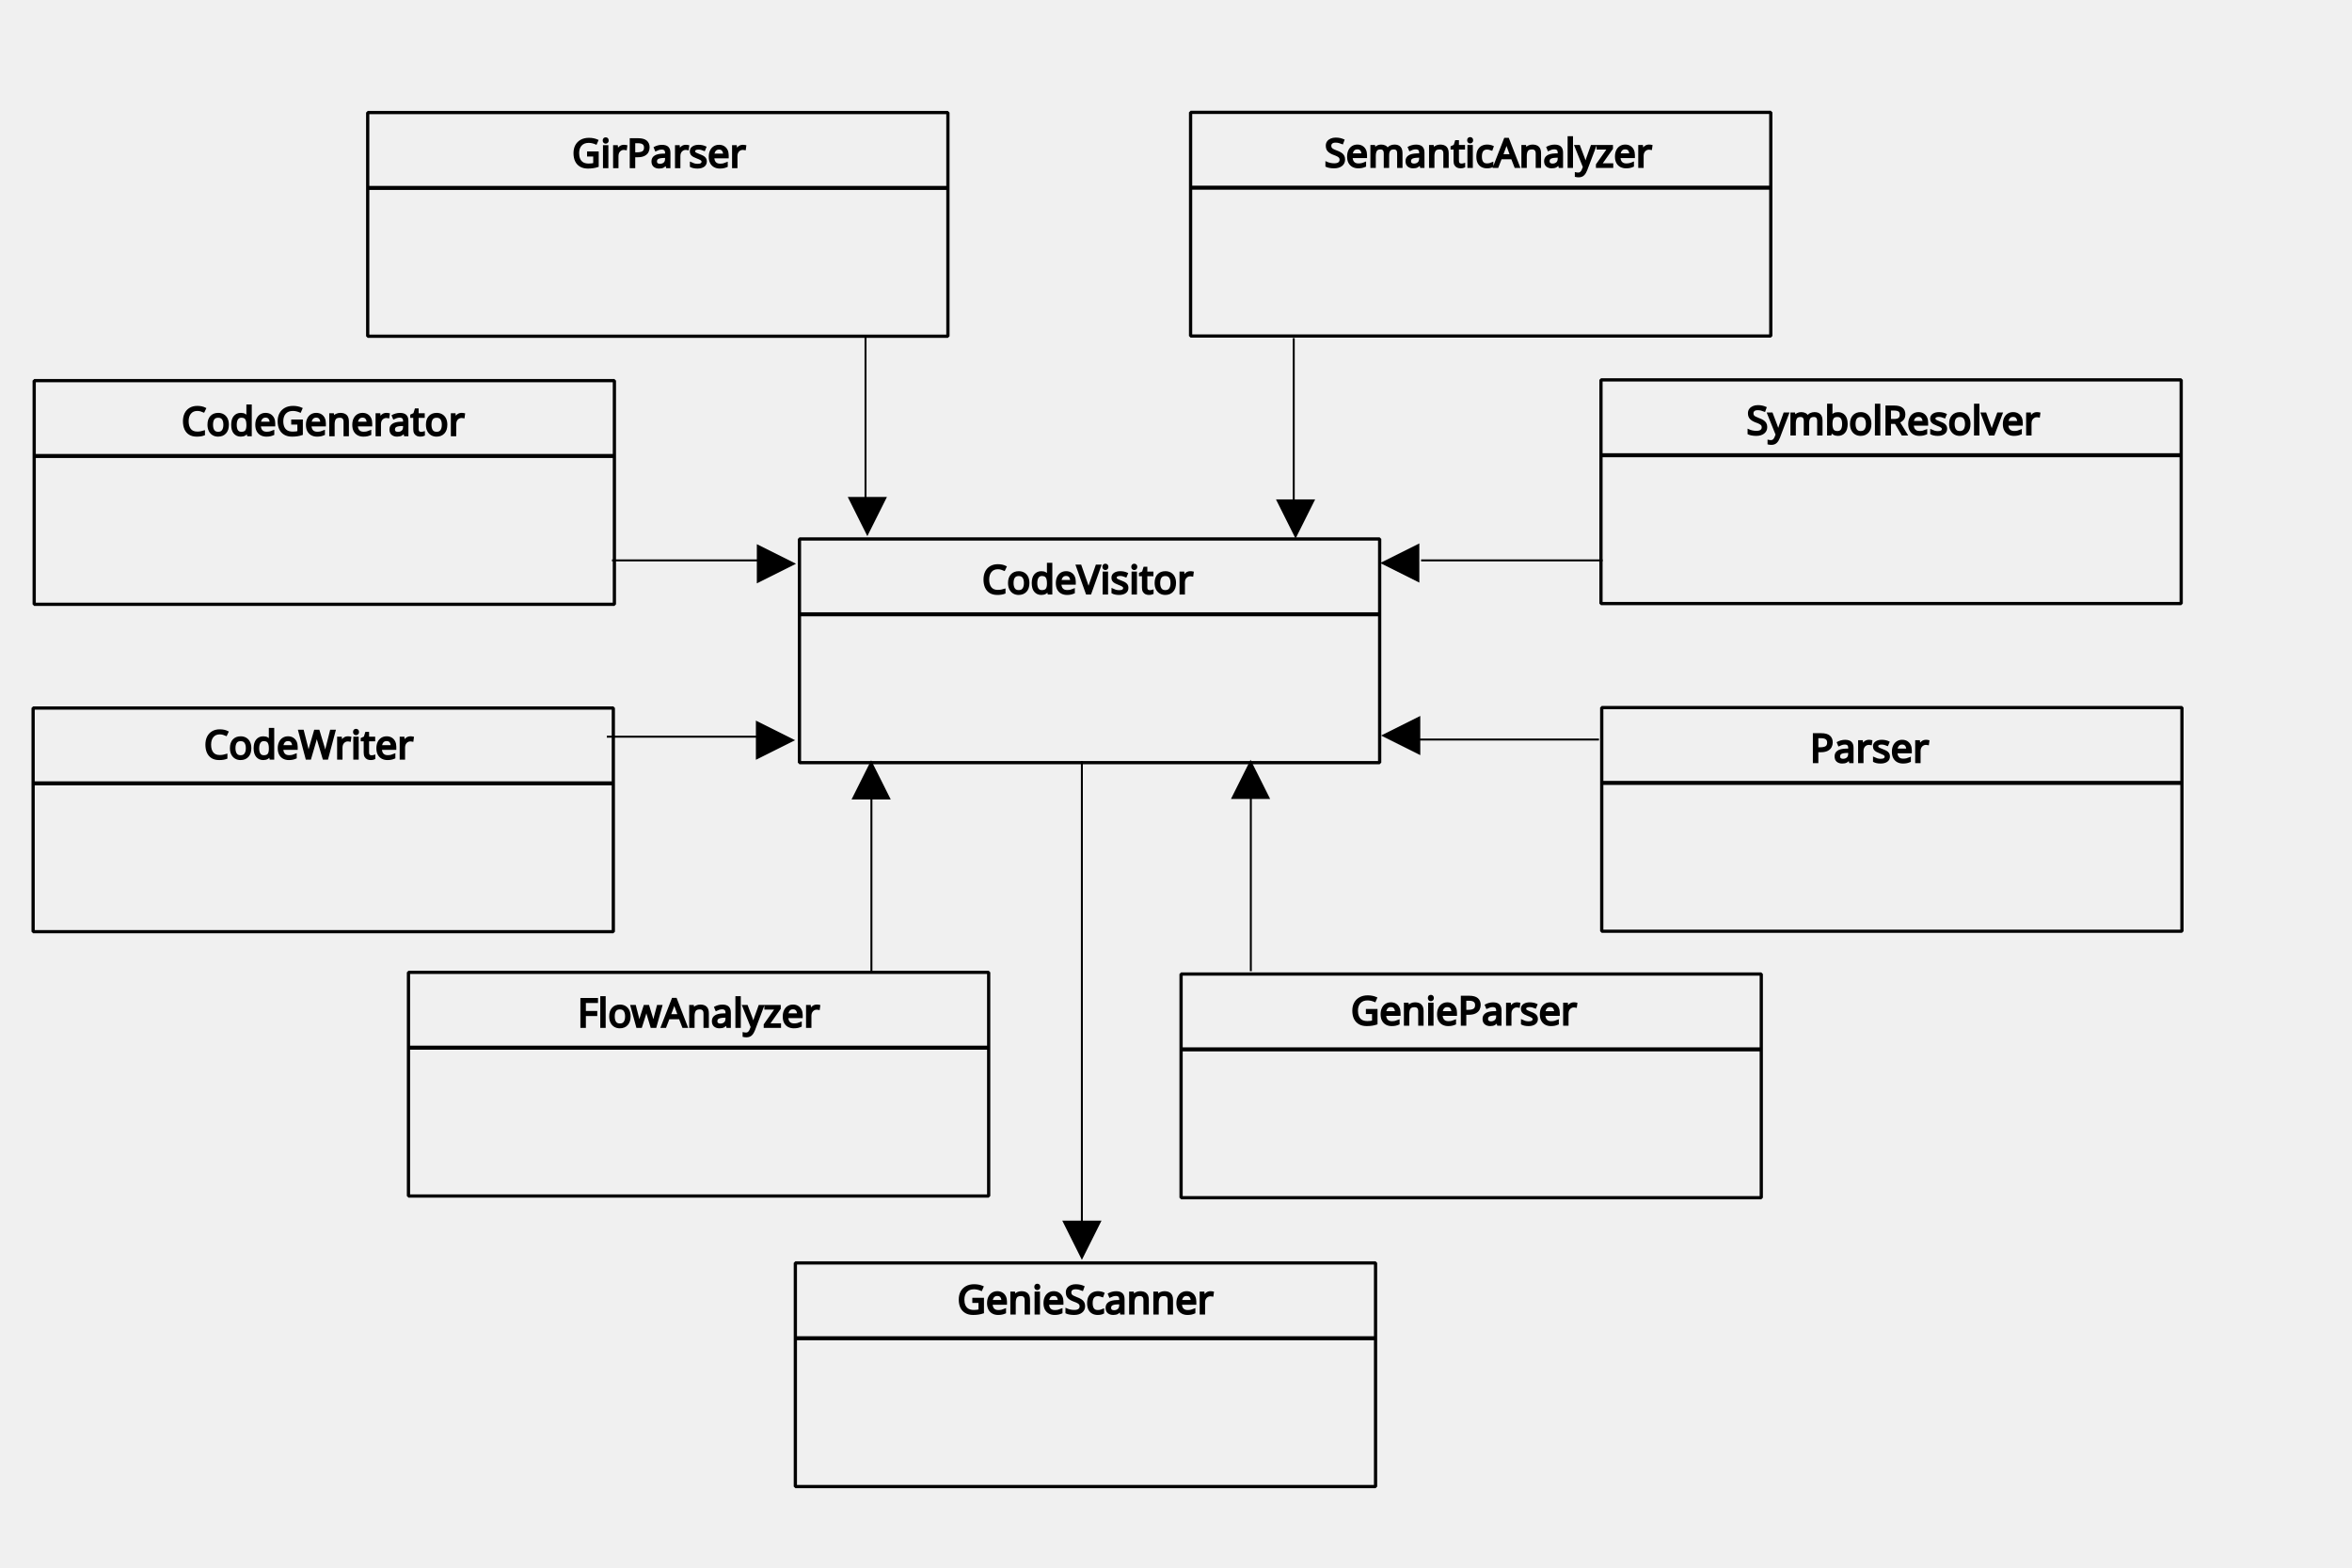
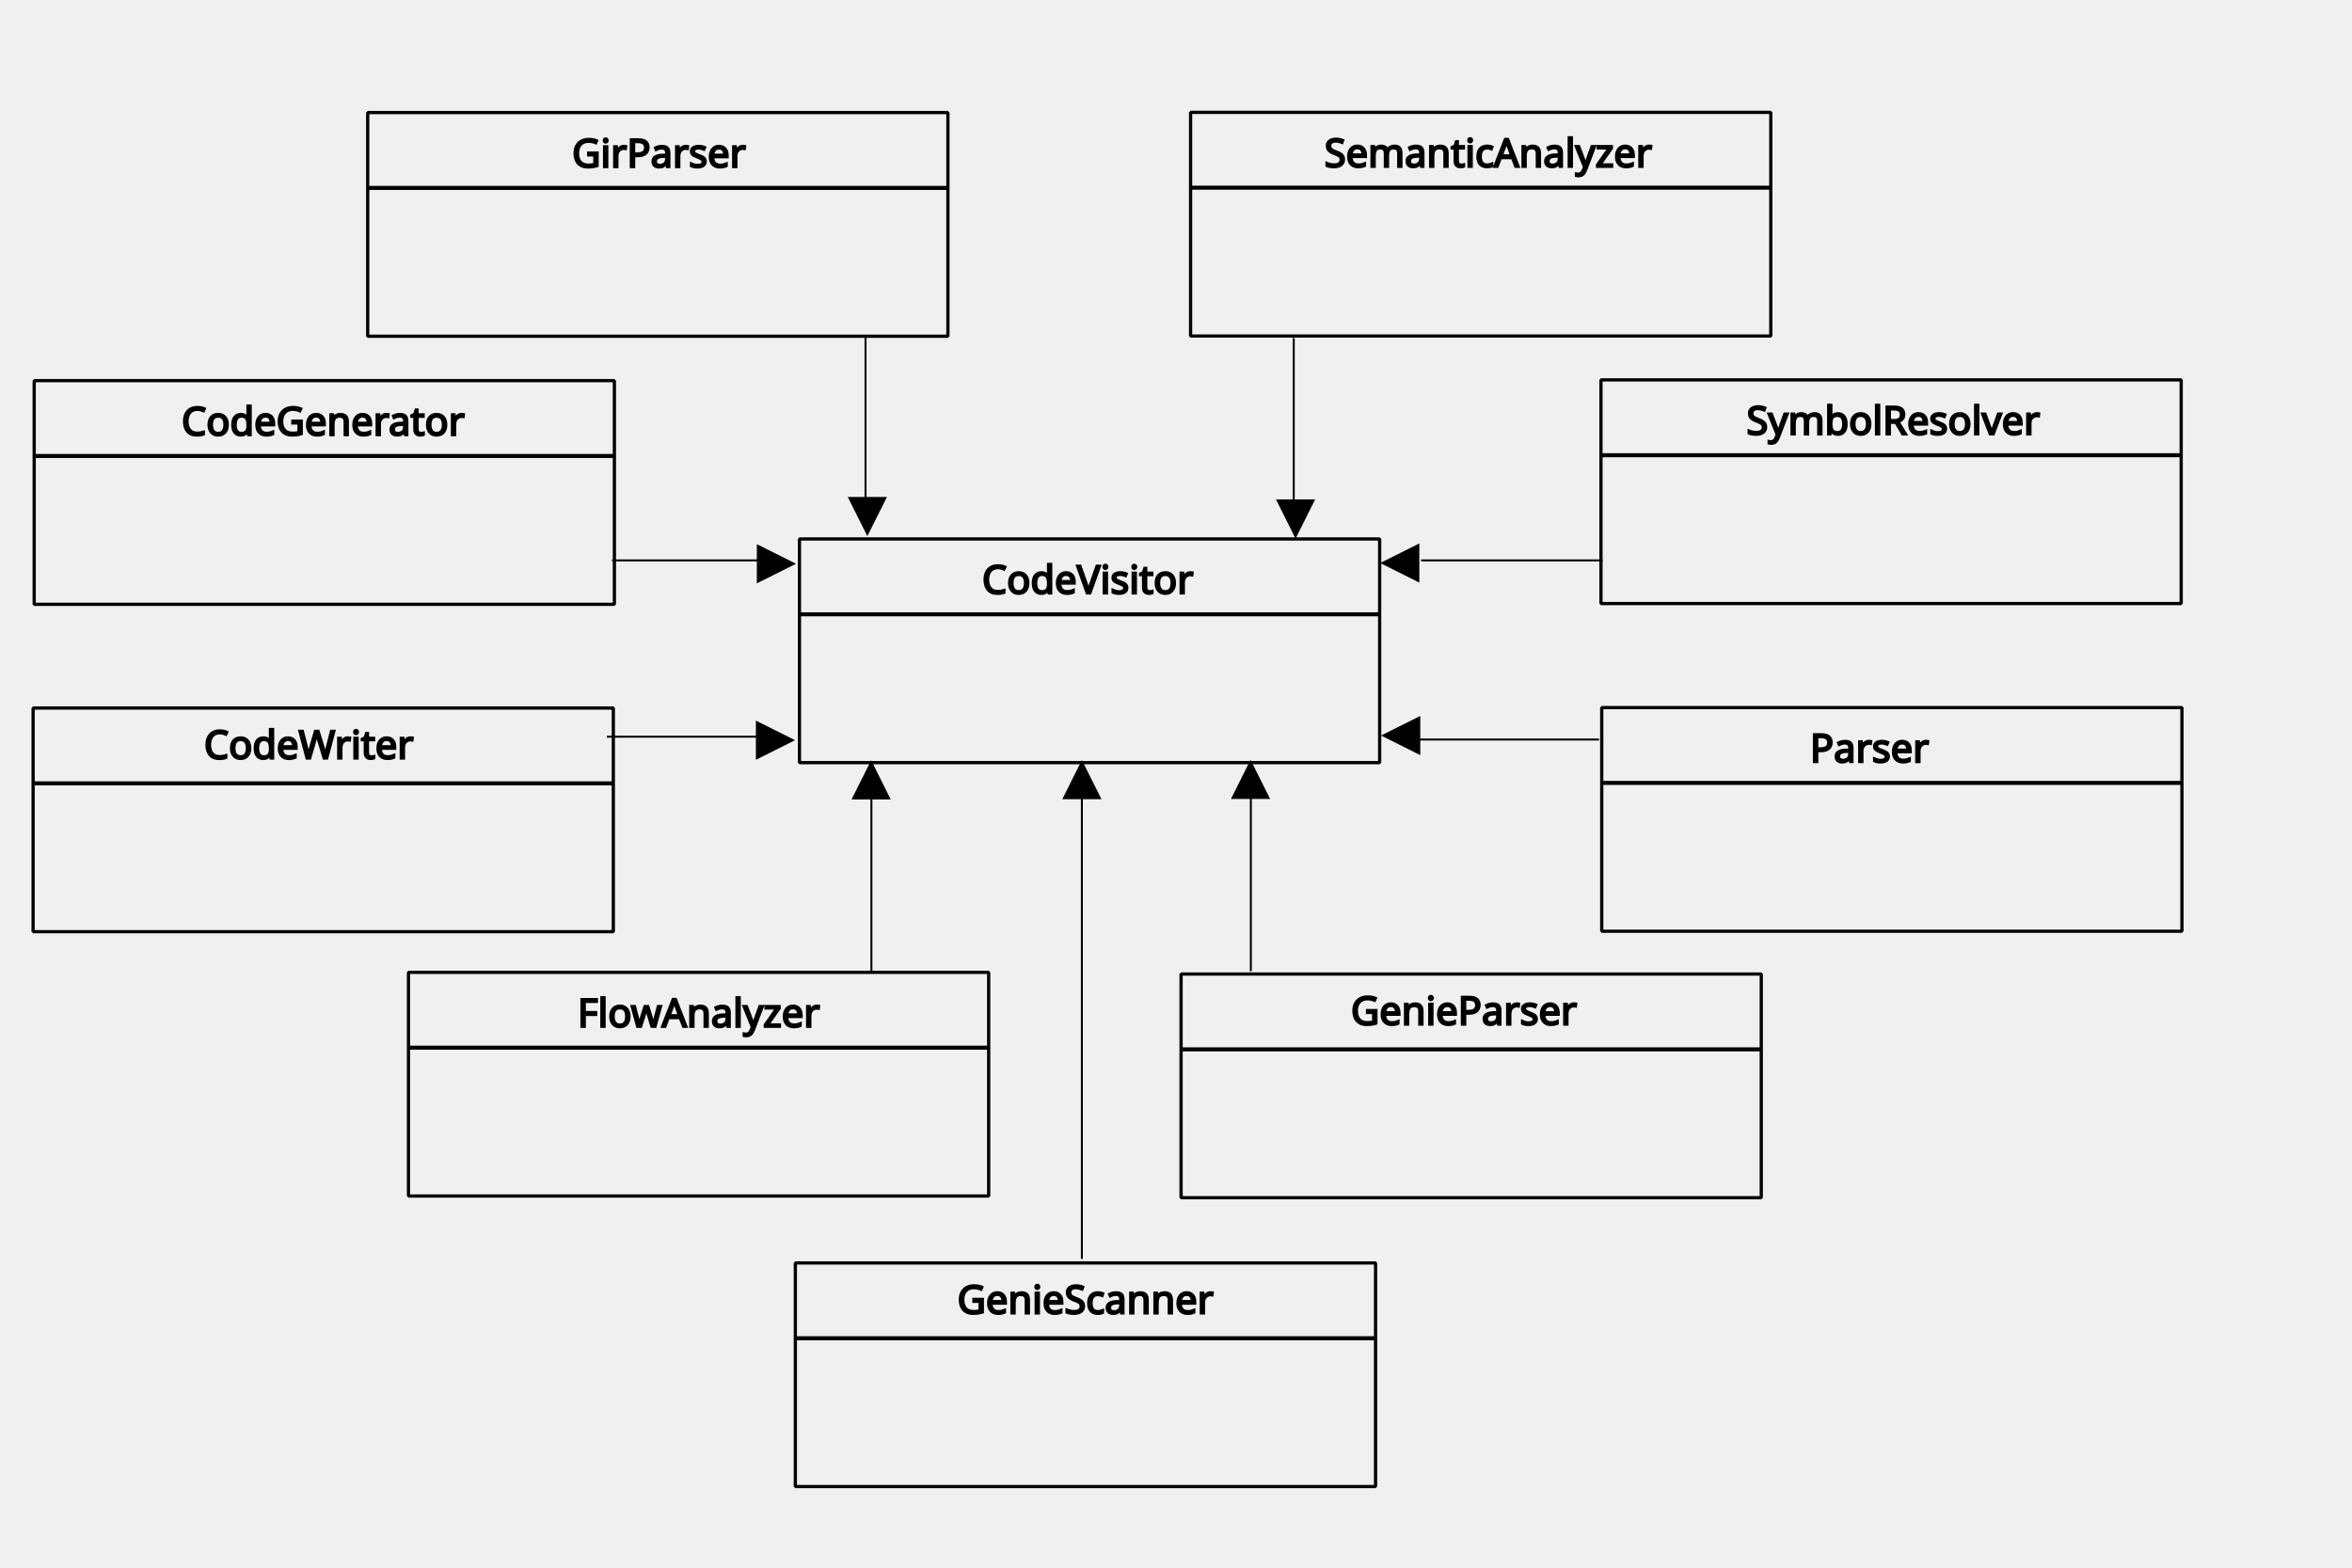
<svg xmlns="http://www.w3.org/2000/svg" viewBox="165 100 1200 800" id="svg4022" version="1.1" width="100%" height="100%" style="stroke:#000000">
  <defs id="defs4148">
    </defs>
  <style type="text/css" id="style4024">
* {
	stroke: black;
}

text {
	fill: black;
	stroke: none;
	font-size: 10px;
	font-family: sans-serif;
}

rect, ellipse {
	fill: white;
}

polygon {
	stroke-miterlimit: 1;
	fill: white;
}
</style>
  <g id="g7462" transform="translate(164.1919,203.066)" style="stroke:#000000">
    <rect y="171.971" x="408.691" height="114.139" width="296.023" id="rect4321-6" style="opacity:0.99;fill:none;stroke:#000000;stroke-width:1.66;stroke-linecap:butt;stroke-linejoin:bevel;stroke-miterlimit:0;stroke-opacity:1;stroke-dasharray:none" />
    <path id="path4323-5" d="m 408.613,210.416 296.023,0" style="fill:none;stroke:#000000;stroke-width:2.055px;stroke-linecap:butt;stroke-linejoin:miter;stroke-opacity:1" />
    <text id="text5950-61" y="199.834" x="501.87" style="font-size:20px;font-style:normal;font-weight:normal;line-height:125%;letter-spacing:0px;word-spacing:0px;fill:#000000;fill-opacity:1;stroke:none;font-family:Sans;-inkscape-font-specification:Sans" xml:space="preserve">
      <tspan y="199.834" x="501.87" style="stroke:#000000" id="tspan5952-15">CodeVisitor</tspan>
    </text>
  </g>
  <g id="g7462-2-5-45" transform="translate(-226.2504,122.2798)" style="stroke:#000000">
    <rect y="171.971" x="408.691" height="114.139" width="296.023" id="rect4321-9-2-1" style="opacity:0.99;fill:none;stroke:#000000;stroke-width:1.66;stroke-linecap:butt;stroke-linejoin:bevel;stroke-miterlimit:0;stroke-opacity:1;stroke-dasharray:none" />
    <path id="path4323-3-9-6" d="m 408.613,210.416 296.023,0" style="fill:none;stroke:#000000;stroke-width:2.055px;stroke-linecap:butt;stroke-linejoin:miter;stroke-opacity:1" />
    <text id="text5950-6-9-8" y="199.834" x="483.87" style="font-size:20px;font-style:normal;font-weight:normal;line-height:125%;letter-spacing:0px;word-spacing:0px;fill:#000000;fill-opacity:1;stroke:none;font-family:Sans;-inkscape-font-specification:Sans" xml:space="preserve">
      <tspan y="199.834" x="483.87" style="stroke:#000000" id="tspan5952-1-2-1">CodeGenerator</tspan>
    </text>
  </g>
  <polygon points="285,150 290,147.5 290,152.5 " style="fill:#000000;stroke:none" id="polygon4130-3-6-3-1-3" transform="matrix(-4,0,0,4,1711.137,-212.3104)" />
  <g id="g7462-2-5-45-0-9" transform="translate(-226.7936,289.3307)" style="stroke:#000000">
    <rect y="171.971" x="408.691" height="114.139" width="296.023" id="rect4321-9-2-1-2-7" style="opacity:0.99;fill:none;stroke:#000000;stroke-width:1.66;stroke-linecap:butt;stroke-linejoin:bevel;stroke-miterlimit:0;stroke-opacity:1;stroke-dasharray:none" />
    <path id="path4323-3-9-6-3-5" d="m 408.613,210.416 296.023,0" style="fill:none;stroke:#000000;stroke-width:2.055px;stroke-linecap:butt;stroke-linejoin:miter;stroke-opacity:1" />
    <text id="text5950-6-9-8-6-8" y="197.834" x="495.87" style="font-size:20px;font-style:normal;font-weight:normal;line-height:125%;letter-spacing:0px;word-spacing:0px;fill:#000000;fill-opacity:1;stroke:none;font-family:Sans;-inkscape-font-specification:Sans" xml:space="preserve">
      <tspan y="197.834" x="495.87" style="stroke:#000000" id="tspan5952-1-2-1-7-9">CodeWriter</tspan>
    </text>
  </g>
  <polygon points="290,152.5 285,150 290,147.5 " style="fill:#000000;stroke:none" id="polygon4130-3-6-3-1-3-6" transform="matrix(-4,0,0,4,1710.657,-122.2708)" />
  <g id="g7462-2-5-45-5" transform="matrix(-1,0,0,1,1686.538,121.8949)" style="stroke:#000000">
    <rect y="171.971" x="408.691" height="114.139" width="296.023" id="rect4321-9-2-1-0" style="opacity:0.99;fill:none;stroke:#000000;stroke-width:1.66;stroke-linecap:butt;stroke-linejoin:bevel;stroke-miterlimit:0;stroke-opacity:1;stroke-dasharray:none" />
    <path id="path4323-3-9-6-6" d="m 408.613,210.416 296.023,0" style="fill:none;stroke:#000000;stroke-width:2.055px;stroke-linecap:butt;stroke-linejoin:miter;stroke-opacity:1" />
    <text id="text5950-6-9-8-2" y="199.834" x="-630.435" style="font-size:20px;font-style:normal;font-weight:normal;line-height:125%;letter-spacing:0px;word-spacing:0px;fill:#000000;fill-opacity:1;stroke:none;font-family:Sans;-inkscape-font-specification:Sans" xml:space="preserve" transform="scale(-1,1)">
      <tspan y="199.834" x="-630.435" style="stroke:#000000" id="tspan5952-1-2-1-6">SymbolResolver</tspan>
    </text>
  </g>
  <polygon points="285,150 290,147.5 290,152.5 " style="fill:#000000;stroke:none" id="polygon4130-3-6-3-1-3-8" transform="matrix(4,0,0,4,-270.8491,-212.6953)" />
  <polygon points="285,150 290,147.5 290,152.5 " style="fill:#000000;stroke:none" id="polygon4130-3-6-3-1-3-6-9" transform="matrix(4,0,0,4,-270.3689,-124.6557)" />
  <path style="fill:none;stroke:#000000;stroke-width:1px;stroke-linecap:butt;stroke-linejoin:miter;stroke-opacity:1" d="m 890.046,385.969 92.615,0" id="path4917" />
  <path style="fill:none;stroke:#000000;stroke-width:1px;stroke-linecap:butt;stroke-linejoin:miter;stroke-opacity:1" d="m 553.985,385.969 -76.738,0" id="path4925" />
  <path style="fill:none;stroke:#000000;stroke-width:1px;stroke-linecap:butt;stroke-linejoin:miter;stroke-opacity:1" d="m 553.985,475.938 -79.385,0" id="path4933" />
  <g id="g7462-2-5-45-0-9-3-1" transform="matrix(-1,0,0,1,1472.302,425.0819)" style="stroke:#000000">
    <rect y="171.971" x="408.691" height="114.139" width="296.023" id="rect4321-9-2-1-2-7-5-4" style="opacity:0.99;fill:none;stroke:#000000;stroke-width:1.66;stroke-linecap:butt;stroke-linejoin:bevel;stroke-miterlimit:0;stroke-opacity:1;stroke-dasharray:none" />
    <path id="path4323-3-9-6-3-5-7-7" d="m 408.613,210.416 296.023,0" style="fill:none;stroke:#000000;stroke-width:2.055px;stroke-linecap:butt;stroke-linejoin:miter;stroke-opacity:1" />
    <text id="text5950-6-9-8-6-8-5-5" y="197.834" x="-618.063" style="font-size:20px;font-style:normal;font-weight:normal;line-height:125%;letter-spacing:0px;word-spacing:0px;fill:#000000;fill-opacity:1;stroke:none;font-family:Sans;-inkscape-font-specification:Sans" xml:space="preserve" transform="scale(-1,1)">
      <tspan y="197.834" x="-618.063" style="stroke:#000000" id="tspan5952-1-2-1-7-9-3-3">GenieParser</tspan>
    </text>
  </g>
  <g transform="translate(-465.2695,220.623)" style="stroke:#000000" id="g4854-6-7">
    <polygon transform="matrix(0,4,4,0,668.3077,-872.9054)" id="polygon4130-3-6-3-1-3-6-9-2-3-3" style="fill:#000000;stroke:none" points="290,152.5 285,150 290,147.5 " />
    <path transform="translate(165,100)" id="path4832-9-3" d="m 1103.446,185.662 0,89.308" style="fill:none;stroke:#000000;stroke-width:1px;stroke-linecap:butt;stroke-linejoin:miter;stroke-opacity:1" />
  </g>
  <g id="g7462-2-5-45-5-0" transform="matrix(-1,0,0,1,1078.117,424.2203)" style="stroke:#000000">
    <rect y="171.971" x="408.691" height="114.139" width="296.023" id="rect4321-9-2-1-0-6" style="opacity:0.99;fill:none;stroke:#000000;stroke-width:1.66;stroke-linecap:butt;stroke-linejoin:bevel;stroke-miterlimit:0;stroke-opacity:1;stroke-dasharray:none" />
    <path id="path4323-3-9-6-6-4" d="m 408.613,210.416 296.023,0" style="fill:none;stroke:#000000;stroke-width:2.055px;stroke-linecap:butt;stroke-linejoin:miter;stroke-opacity:1" />
    <text id="text5950-6-9-8-2-4" y="199.834" x="-618.435" style="font-size:20px;font-style:normal;font-weight:normal;line-height:125%;letter-spacing:0px;word-spacing:0px;fill:#000000;fill-opacity:1;stroke:none;font-family:Sans;-inkscape-font-specification:Sans" xml:space="preserve" transform="scale(-1,1)">
      <tspan y="199.834" x="-618.435" style="stroke:#000000" id="tspan5952-1-2-1-6-8">FlowAnalyzer</tspan>
    </text>
  </g>
  <g id="g4854-61" style="stroke:#000000" transform="translate(-658.8461,220.8719)">
    <polygon transform="matrix(0,4,4,0,668.3077,-872.9054)" id="polygon4130-3-6-3-1-3-6-9-2-0" style="fill:#000000;stroke:none" points="290,152.5 285,150 290,147.5 " />
    <path transform="translate(165,100)" id="path4832-98" d="m 1103.446,185.662 0,89.308" style="fill:none;stroke:#000000;stroke-width:1px;stroke-linecap:butt;stroke-linejoin:miter;stroke-opacity:1" />
  </g>
  <g id="g7462-2-5-45-5-0-9" transform="matrix(-1,0,0,1,1057.317,-14.51811)" style="stroke:#000000">
    <rect y="171.971" x="408.691" height="114.139" width="296.023" id="rect4321-9-2-1-0-6-8" style="opacity:0.99;fill:none;stroke:#000000;stroke-width:1.66;stroke-linecap:butt;stroke-linejoin:bevel;stroke-miterlimit:0;stroke-opacity:1;stroke-dasharray:none" />
    <path id="path4323-3-9-6-6-4-2" d="m 408.613,210.416 296.023,0" style="fill:none;stroke:#000000;stroke-width:2.055px;stroke-linecap:butt;stroke-linejoin:miter;stroke-opacity:1" />
    <text id="text5950-6-9-8-2-4-9" y="199.834" x="-600.435" style="font-size:20px;font-style:normal;font-weight:normal;line-height:125%;letter-spacing:0px;word-spacing:0px;fill:#000000;fill-opacity:1;stroke:none;font-family:Sans;-inkscape-font-specification:Sans" xml:space="preserve" transform="scale(-1,1)">
      <tspan y="199.834" x="-600.435" style="stroke:#000000" id="tspan5952-1-2-1-6-8-9">GirParser</tspan>
    </text>
  </g>
  <polygon points="285,150 290,147.5 290,152.5 " style="fill:#000000;stroke:none" id="polygon4130-3-6-3-1-3-6-9-2-0-9" transform="matrix(0,-4,-4,0,1207.526,1513.6)" />
  <path style="fill:none;stroke:#000000;stroke-width:1px;stroke-linecap:butt;stroke-linejoin:miter;stroke-opacity:1" d="m 606.592,355.506 0,-84.2" id="path6131" />
  <g id="g7462-2-5-45-5-0-9-0" transform="matrix(-1,0,0,1,1477.155,-14.63749)" style="stroke:#000000">
    <rect y="171.971" x="408.691" height="114.139" width="296.023" id="rect4321-9-2-1-0-6-8-0" style="opacity:0.99;fill:none;stroke:#000000;stroke-width:1.66;stroke-linecap:butt;stroke-linejoin:bevel;stroke-miterlimit:0;stroke-opacity:1;stroke-dasharray:none" />
    <path id="path4323-3-9-6-6-4-2-2" d="m 408.613,210.416 296.023,0" style="fill:none;stroke:#000000;stroke-width:2.055px;stroke-linecap:butt;stroke-linejoin:miter;stroke-opacity:1" />
    <text id="text5950-6-9-8-2-4-9-8" y="199.834" x="-636.435" style="font-size:20px;font-style:normal;font-weight:normal;line-height:125%;letter-spacing:0px;word-spacing:0px;fill:#000000;fill-opacity:1;stroke:none;font-family:Sans;-inkscape-font-specification:Sans" xml:space="preserve" transform="scale(-1,1)">
      <tspan y="199.834" x="-636.435" style="stroke:#000000" id="tspan5952-1-2-1-6-8-9-7">SemanticAnalyzer</tspan>
    </text>
  </g>
  <polygon points="290,152.5 285,150 290,147.5 " style="fill:#000000;stroke:none" id="polygon4130-3-6-3-1-3-6-9-2-0-9-9" transform="matrix(0,-4,-4,0,1426.001,1514.841)" />
  <path style="fill:none;stroke:#000000;stroke-width:1px;stroke-linecap:butt;stroke-linejoin:miter;stroke-opacity:1" d="m 825.067,356.747 0,-84.2" id="path6131-0" />
  <g id="g7462-2-5-45-5-0-9-0-1-3" transform="matrix(-1,0,0,1,1686.928,289.1047)" style="stroke:#000000">
    <rect y="171.971" x="408.691" height="114.139" width="296.023" id="rect4321-9-2-1-0-6-8-0-1-6" style="opacity:0.99;fill:none;stroke:#000000;stroke-width:1.66;stroke-linecap:butt;stroke-linejoin:bevel;stroke-miterlimit:0;stroke-opacity:1;stroke-dasharray:none" />
    <path id="path4323-3-9-6-6-4-2-2-5-9" d="m 408.613,210.416 296.023,0" style="fill:none;stroke:#000000;stroke-width:2.055px;stroke-linecap:butt;stroke-linejoin:miter;stroke-opacity:1" />
    <text id="text5950-6-9-8-2-4-9-8-9-6" y="199.834" x="-598.435" style="font-size:20px;font-style:normal;font-weight:normal;line-height:125%;letter-spacing:0px;word-spacing:0px;fill:#000000;fill-opacity:1;stroke:none;font-family:Sans;-inkscape-font-specification:Sans" xml:space="preserve" transform="scale(-1,1)">
      <tspan y="199.834" x="-598.435" style="stroke:#000000" id="tspan5952-1-2-1-6-8-9-7-8-4">Parser</tspan>
    </text>
  </g>
  <g id="g7462-2-5-45-0-9-3-1-6" transform="matrix(-1,0,0,1,1275.506,572.4964)" style="stroke:#000000">
    <rect y="171.971" x="408.691" height="114.139" width="296.023" id="rect4321-9-2-1-2-7-5-4-2" style="opacity:0.99;fill:none;stroke:#000000;stroke-width:1.66;stroke-linecap:butt;stroke-linejoin:bevel;stroke-miterlimit:0;stroke-opacity:1;stroke-dasharray:none" />
    <path id="path4323-3-9-6-3-5-7-7-1" d="m 408.613,210.416 296.023,0" style="fill:none;stroke:#000000;stroke-width:2.055px;stroke-linecap:butt;stroke-linejoin:miter;stroke-opacity:1" />
    <text id="text5950-6-9-8-6-8-5-5-9" y="197.834" x="-622.063" style="font-size:20px;font-style:normal;font-weight:normal;line-height:125%;letter-spacing:0px;word-spacing:0px;fill:#000000;fill-opacity:1;stroke:none;font-family:Sans;-inkscape-font-specification:Sans" xml:space="preserve" transform="scale(-1,1)">
      <tspan y="197.834" x="-622.063" style="stroke:#000000" id="tspan5952-1-2-1-7-9-3-3-7">GenieScanner</tspan>
    </text>
  </g>
-   <polygon points="290,147.5 290,152.5 285,150 " style="fill:#000000;stroke:none" id="polygon4130-3-6-3-1-3-6-9-2-3-4-9-8" transform="matrix(0,-4,4,0,116.983,1882.928)" />
-   <path style="fill:none;stroke:#000000;stroke-width:1px;stroke-linecap:butt;stroke-linejoin:miter;stroke-opacity:1" d="m 716.978,725.986 0,-237.631" id="path6371" />
+   <g id="g9892" transform="matrix(1,0,0,-1,0,1230.783)" style="stroke:#000000">
+     <polygon transform="matrix(0,-4,4,0,116.983,1882.928)" id="polygon4130-3-6-3-1-3-6-9-2-3-4-9-8" style="fill:#000000;stroke:none" points="290,152.5 285,150 290,147.5 " />
+     <path id="path6371" d="m 716.978,725.986 0,-237.631" style="fill:none;stroke:#000000;stroke-width:1px;stroke-linecap:butt;stroke-linejoin:miter;stroke-opacity:1" />
+   </g>
  <path style="fill:none;stroke:#000000;stroke-width:1px;stroke-linecap:butt;stroke-linejoin:miter;stroke-opacity:1" d="m 889.121,477.386 91.685,0" id="path9304" />
</svg>
